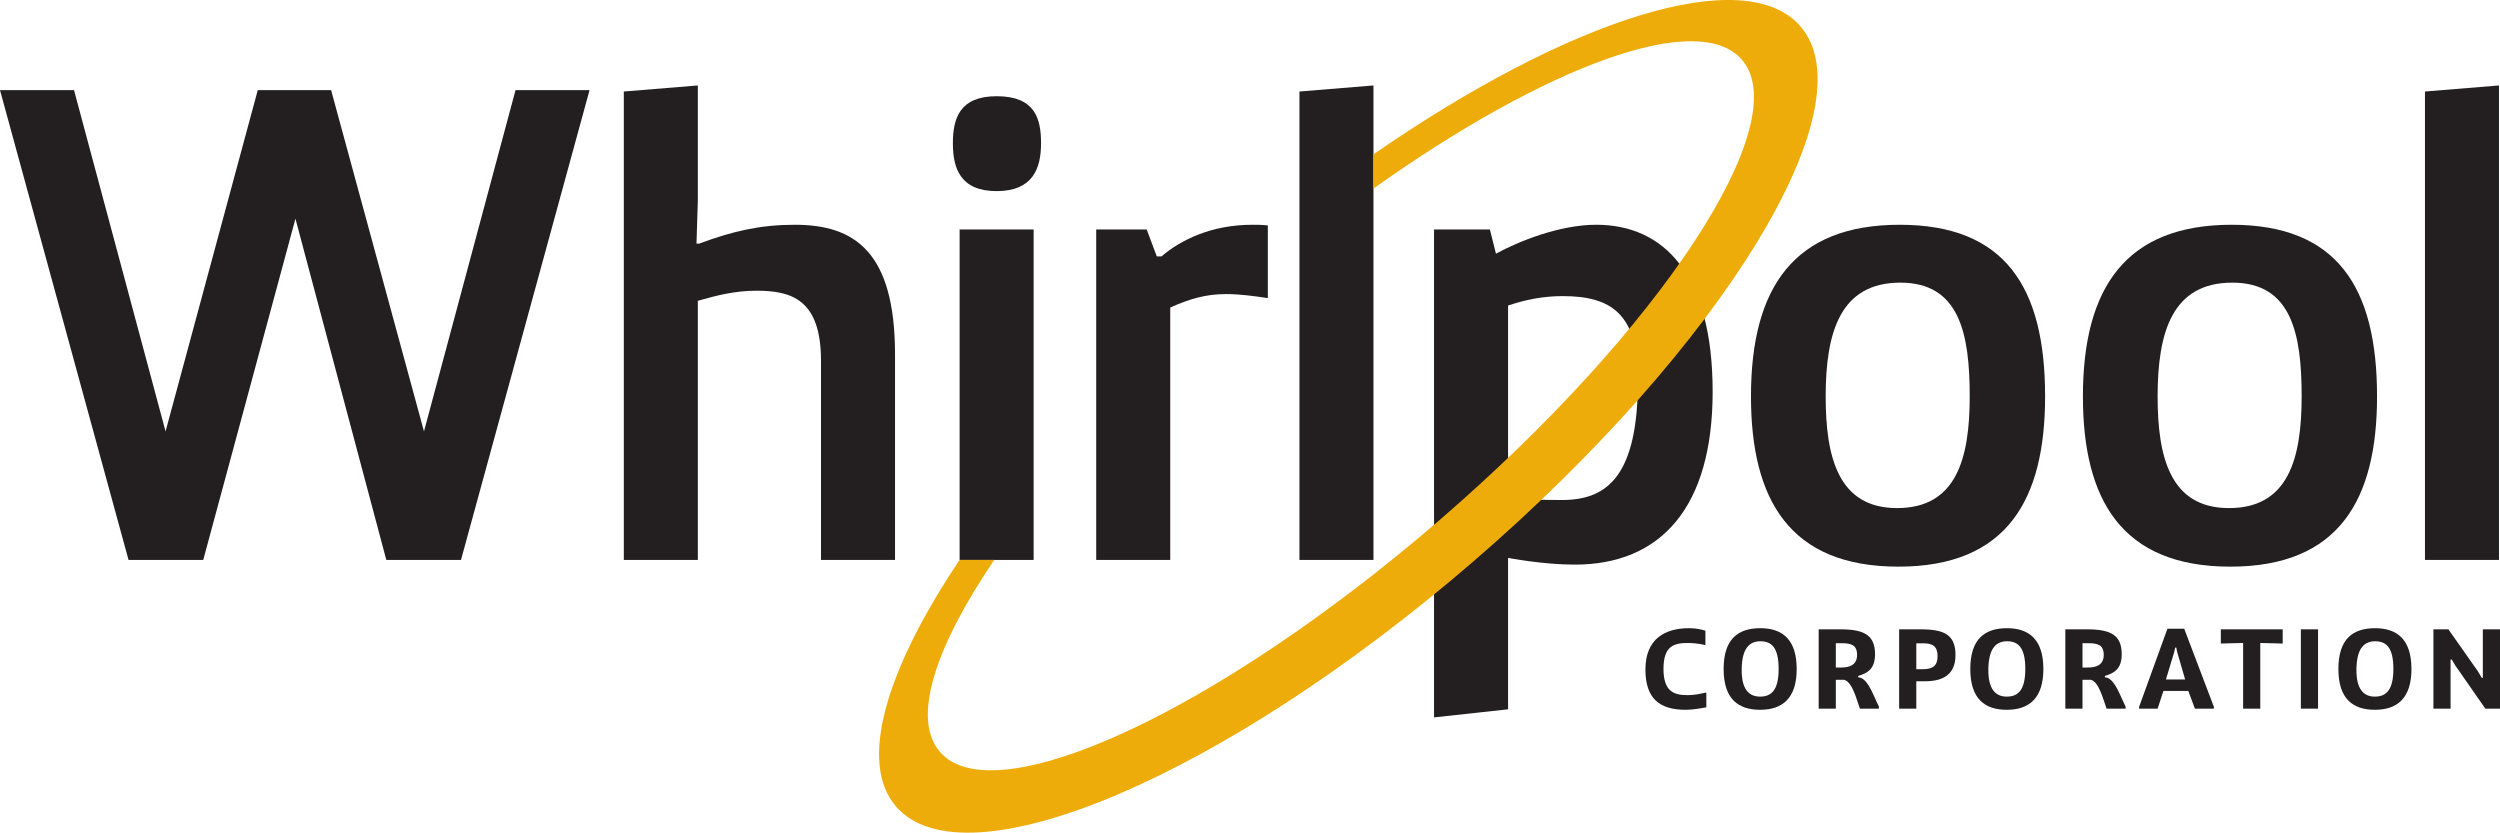
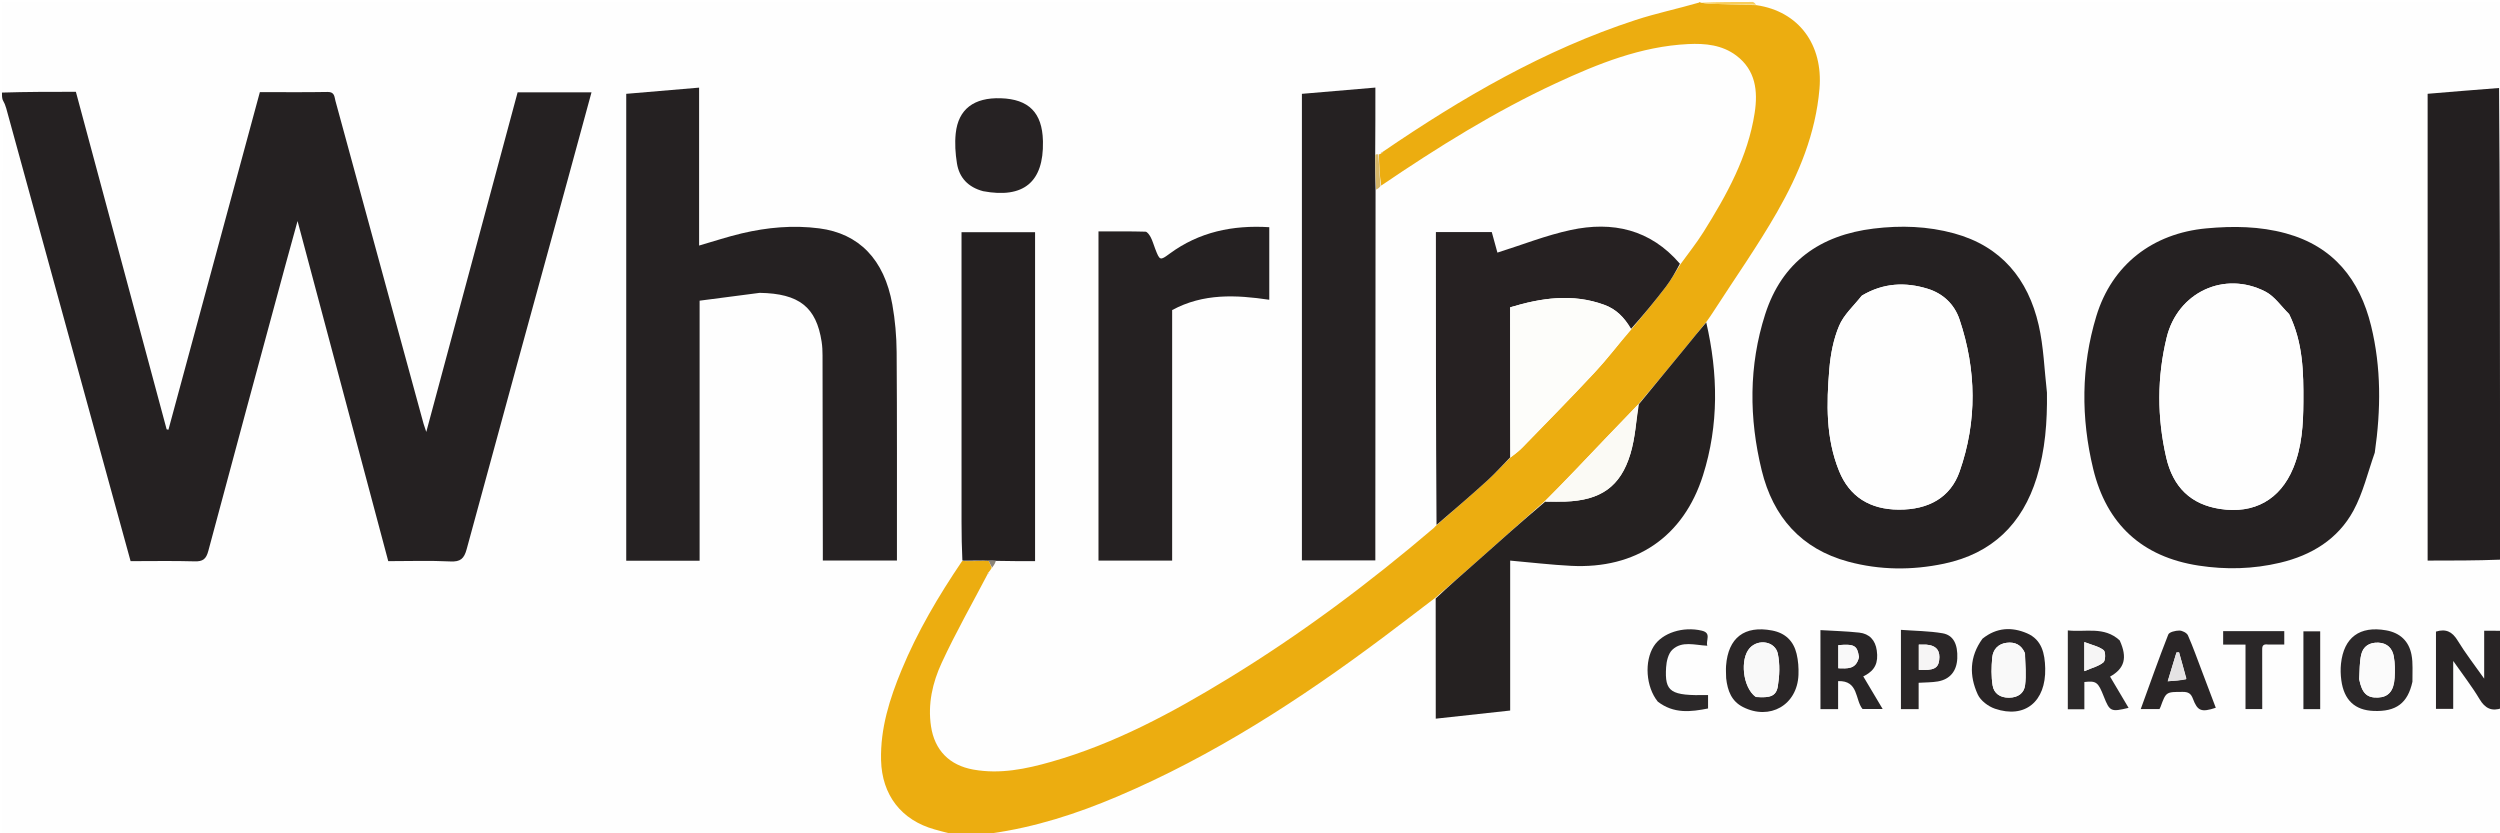
- <svg xmlns="http://www.w3.org/2000/svg" viewBox="0 0 1680 559.56" height="559.56" width="1680" xml:space="preserve" id="svg2" version="1.1">
-   <defs id="defs6" />
-   <g transform="matrix(1.333333,0,0,-1.333333,0,559.56)" id="g10">
-     <g transform="scale(0.1)" id="g12">
-       <path id="path14" style="fill:#231f20;fill-opacity:1;fill-rule:nonzero;stroke:none" d="m 8599.97,631.961 c -24.08,-4.652 -66.52,-12.621 -104.29,-12.621 -129.44,0 -202.76,54.43 -202.76,202.762 0,154.058 97.4,208.488 219.95,208.488 37.77,0 63.02,-6.9 82.44,-12.62 v -72.779 c -14.32,4.028 -54.34,10.918 -84.14,10.918 -71.08,0 -127.21,-10.918 -127.21,-131.148 0,-118.609 58.46,-131.762 122.64,-131.762 34.37,0 62.4,6.891 93.37,13.153 v -74.391" />
-       <path id="path16" style="fill:#231f20;fill-opacity:1;fill-rule:nonzero;stroke:none" d="m 8964.31,825.5 c 0,106.531 -34.92,139.199 -91.67,139.199 -57.83,0 -92.74,-38.398 -94.53,-139.199 -1.7,-100.801 35,-139.738 92.83,-139.738 57.3,0 93.37,33.218 93.37,139.738 z m -277.24,-0.539 c 0,152.371 73.85,205.629 185.03,205.629 111.1,0 183.25,-56.758 183.25,-205.629 0,-148.332 -72.69,-205.621 -184.41,-205.621 -111.09,0 -183.87,55.512 -183.87,205.621" />
-       <path id="path18" style="fill:#231f20;fill-opacity:1;fill-rule:nonzero;stroke:none" d="m 9279.41,832.391 c 42.43,0 80.21,12.629 80.21,63.558 0,50.403 -29.72,58.992 -79.04,58.992 h -28.03 v -122.55 z m -113.33,192.469 h 111.09 c 122.55,0 172.95,-32.68 172.95,-125.411 0,-75.648 -38.93,-95.699 -84.77,-109.488 v -6.801 l 12.09,-2.328 c 41.79,-15.492 66.42,-95.07 92.2,-144.934 V 625.07 h -95.7 c -18.89,53.262 -38.94,134.012 -79.04,145.469 h -42.35 V 625.07 h -86.47 v 399.79" />
-       <path id="path20" style="fill:#231f20;fill-opacity:1;fill-rule:nonzero;stroke:none" d="m 9658.16,823.801 h 31.51 c 50.4,0 75.56,16.031 75.56,65.879 0,50.402 -25.16,64.73 -71.52,64.73 h -35.55 z m -86.47,201.059 h 108.85 c 117.99,0 175.19,-26.95 175.19,-129.45 0,-102.59 -68.12,-132.301 -154.06,-132.301 h -43.51 V 625.07 h -86.47 v 399.79" />
-       <path id="path22" style="fill:#231f20;fill-opacity:1;fill-rule:nonzero;stroke:none" d="m 10207.5,825.5 c 0,106.531 -34.9,139.199 -91.6,139.199 -57.9,0 -92.8,-38.398 -94.6,-139.199 -1.7,-100.801 35,-139.738 92.9,-139.738 57.3,0 93.3,33.218 93.3,139.738 z m -277.2,-0.539 c 0,152.371 73.9,205.629 185,205.629 111.1,0 183.3,-56.758 183.3,-205.629 0,-148.332 -72.7,-205.621 -184.4,-205.621 -111.1,0 -183.9,55.512 -183.9,205.621" />
-       <path id="path24" style="fill:#231f20;fill-opacity:1;fill-rule:nonzero;stroke:none" d="m 10522.6,832.391 c 42.5,0 80.2,12.629 80.2,63.558 0,50.403 -29.7,58.992 -79,58.992 h -28 v -122.55 z m -113.3,192.469 h 111.1 c 122.6,0 173,-32.68 173,-125.411 0,-75.648 -39,-95.699 -84.8,-109.488 v -6.801 l 12.1,-2.328 c 41.8,-15.492 66.4,-95.07 92.2,-144.934 V 625.07 h -95.7 c -18.9,53.262 -39,134.012 -79.1,145.469 h -42.3 V 625.07 h -86.5 v 399.79" />
-       <path id="path26" style="fill:#231f20;fill-opacity:1;fill-rule:nonzero;stroke:none" d="m 11013.1,772.242 -40.1,138.039 -4.6,22.371 h -5.7 l -4.6,-22.371 -41.8,-138.039 z m -232,-138.043 142.7,393.521 h 84.7 L 11158,634.199 v -9.129 h -95.7 l -33.2,89.34 h -125.4 l -29.3,-89.34 h -93.3 v 9.129" />
-       <path id="path28" style="fill:#231f20;fill-opacity:1;fill-rule:nonzero;stroke:none" d="m 11305.3,956.109 -112.3,-2.867 v 71.618 h 311.7 v -71.618 l -112.9,2.867 V 625.07 h -86.5 v 331.039" />
-       <path id="path30" style="fill:#231f20;fill-opacity:1;fill-rule:nonzero;stroke:none" d="m 11596.4,625.07 v 399.79 h 86.5 V 625.07 h -86.5" />
-       <path id="path32" style="fill:#231f20;fill-opacity:1;fill-rule:nonzero;stroke:none" d="m 12062.6,825.5 c 0,106.531 -34.9,139.199 -91.6,139.199 -57.8,0 -92.8,-38.398 -94.5,-139.199 -1.7,-100.801 34.9,-139.738 92.8,-139.738 57.2,0 93.3,33.218 93.3,139.738 z m -277.1,-0.539 c 0,152.371 73.8,205.629 184.9,205.629 111.1,0 183.3,-56.758 183.3,-205.629 0,-148.332 -72.7,-205.621 -184.4,-205.621 -111.1,0 -183.8,55.512 -183.8,205.621" />
-       <path id="path34" style="fill:#231f20;fill-opacity:1;fill-rule:nonzero;stroke:none" d="m 12264.4,1024.86 h 75.5 l 147.8,-210.188 20.6,-34.383 h 5.2 v 244.571 h 86.5 V 625.07 h -73.9 l -151.8,218.239 -17.2,29.191 h -6.2 V 625.07 h -86.5 v 399.79" />
-       <path id="path36" style="fill:#231f20;fill-opacity:1;fill-rule:nonzero;stroke:none" d="M 2971.28,3742.3 2323.44,1374.72 H 1946.98 L 1489.05,3094.45 1024.36,1374.72 H 647.844 L 0,3742.3 H 373.109 L 834.398,2022.56 1299.09,3742.3 h 369.7 l 468.1,-1719.74 461.33,1719.74 h 373.06" />
-       <path id="path38" style="fill:#231f20;fill-opacity:1;fill-rule:nonzero;stroke:none" d="m 3144.01,3735.49 373.11,30.53 v -579.99 l -6.8,-217.08 h 13.61 c 172.95,64.45 312.06,94.98 481.65,94.98 301.9,0 505.38,-135.72 505.38,-654.63 V 1374.72 h -373.11 v 1004.06 c 0,312.03 -152.64,352.72 -325.58,352.72 -108.59,0 -200.17,-23.76 -295.15,-50.89 V 1374.72 h -373.11 v 2360.77" />
-       <path id="path40" style="fill:#231f20;fill-opacity:1;fill-rule:nonzero;stroke:none" d="m 4836.44,3040.16 h 373.12 V 1374.72 H 4836.44 Z M 5023,3711.77 c 193.36,0 223.88,-111.94 223.88,-237.45 0,-125.5 -40.72,-240.85 -223.88,-240.85 -183.15,0 -220.49,115.35 -220.49,240.85 0,125.51 33.93,237.45 220.49,237.45" />
-       <path id="path42" style="fill:#231f20;fill-opacity:1;fill-rule:nonzero;stroke:none" d="m 5524.93,3040.16 h 254.41 l 50.89,-135.67 H 5854 c 98.33,84.78 254.32,159.44 457.88,159.44 23.72,0 50.85,0 77.98,-3.41 v -366.3 c -67.78,10.11 -139.03,20.31 -210.28,20.31 -101.79,0 -183.16,-23.72 -281.54,-67.83 V 1374.72 h -373.11 v 1665.44" />
-       <path id="path44" style="fill:#231f20;fill-opacity:1;fill-rule:nonzero;stroke:none" d="m 6549.19,1374.72 v 2360.77 l 373.12,30.53 v -2391.3 h -373.12" />
-       <path id="path46" style="fill:#231f20;fill-opacity:1;fill-rule:nonzero;stroke:none" d="m 9927.34,2199.03 c 0,315.37 -50.93,573.16 -349.39,573.16 -301.85,0 -376.51,-247.59 -376.51,-573.16 0,-301.88 61.06,-563.1 359.59,-563.1 298.46,0 366.31,247.61 366.31,563.1 z m -352.78,864.9 c 529.14,0 732.74,-312.06 732.74,-864.9 0,-518.96 -190,-858.24 -739.55,-858.24 -549.46,0 -742.82,339.28 -742.82,858.24 0,552.84 220.48,864.9 749.63,864.9" />
-       <path id="path48" style="fill:#231f20;fill-opacity:1;fill-rule:nonzero;stroke:none" d="m 11600.3,2199.03 c 0,315.37 -50.9,573.16 -349.3,573.16 -301.9,0 -376.6,-247.59 -376.6,-573.16 0,-301.88 61.1,-563.1 359.6,-563.1 298.5,0 366.3,247.61 366.3,563.1 z m -352.7,864.9 c 529.1,0 732.7,-312.06 732.7,-864.9 0,-518.96 -190,-858.24 -739.5,-858.24 -549.5,0 -742.9,339.28 -742.9,858.24 0,552.84 220.5,864.9 749.7,864.9" />
-       <path id="path50" style="fill:#231f20;fill-opacity:1;fill-rule:nonzero;stroke:none" d="m 12221.8,1374.72 v 2360.77 l 373.1,30.53 v -2391.3 h -373.1" />
-       <path id="path52" style="fill:#231f20;fill-opacity:1;fill-rule:nonzero;stroke:none" d="m 7600.68,1683.38 c 105.1,-3.31 162.83,-6.72 271.33,-6.72 230.59,0 383.32,122.11 383.32,607.2 0,332.38 -135.72,420.47 -379.92,420.47 -94.99,0 -183.16,-16.83 -274.73,-47.44 z m -373.12,1356.83 h 281.54 l 30.52,-122.11 c 112,61.05 318.77,145.83 505.42,145.83 339.1,0 586.71,-247.61 586.71,-841.12 0,-583.48 -261.22,-871.81 -695.29,-871.81 -159.79,0 -335.78,33.92 -335.78,33.92 V 621.781 l -373.12,-40.73 V 3040.21" />
-       <path id="path54" style="fill:#edac09;fill-opacity:1;fill-rule:nonzero;stroke:none" d="m 9074.68,4063.49 c -279.02,323.29 -1164.36,39.12 -2152.37,-644.69 v -172.32 c 870.12,618.5 1637.15,903.88 1856.83,649.34 C 9053.42,3578.01 8371.12,2538.48 7254.96,1575.24 6138.71,611.941 5011.07,89.641 4736.83,407.469 4594.39,572.551 4710.54,932.281 5011.07,1374.72 H 4836.38 C 4464.25,819.77 4324.76,353.52 4515.82,132.121 4864.13,-271.52 6167,280.699 7425.58,1366.75 8684.03,2452.8 9422.95,3659.88 9074.68,4063.49" />
-     </g>
-   </g>
+ <svg xmlns="http://www.w3.org/2000/svg" version="1.1" id="Layer_1" x="0px" y="0px" width="100%" viewBox="0 0 1280 426" enable-background="new 0 0 1280 426" xml:space="preserve">
+   <path fill="#FEFEFE" opacity="1" stroke="none" d=" M1,47   C1,31.674 1,16.348 1,1   C290.357,1 579.715,1 869.363,1.343   C858.909,4.504 847.989,6.791 837.448,10.233   C790.645,25.518 748.582,50.006 707.904,77.577   C707.324,77.941 707.005,78.334 706.502,78.794   C706.319,78.861 705.998,79.084 705.714,79.013   C705.041,78.926 704.652,78.908 704.23,78.431   C704.196,67.042 704.196,56.115 704.196,44.839   C691.186,45.947 678.845,46.998 666.577,48.042   C666.577,128.073 666.577,207.487 666.577,286.924   C679.239,286.924 691.612,286.924 704.172,286.924   C704.172,281.054 704.169,275.569 704.172,270.083   C704.211,212.433 704.25,154.784 704.593,97.111   C705.686,96.498 706.476,95.91 707.582,95.187   C736.209,75.314 765.43,57.086 796.793,42.547   C818.287,32.582 840.203,23.761 864.312,22.566   C873.085,22.132 881.758,22.988 889.015,28.471   C898.881,35.926 900.111,46.561 898.396,57.767   C894.942,80.347 884.047,99.827 872.174,118.808   C868.593,124.532 864.324,129.826 860.117,135.034   C844.92,117.344 825.579,113.18 804.251,117.757   C791.579,120.477 779.369,125.348 766.677,129.338   C765.853,126.339 764.776,122.417 763.784,118.803   C753.977,118.803 744.712,118.803 735.181,118.803   C735.181,169.028 735.181,218.925 735,269.124   C734.621,269.693 734.469,270.011 734.223,270.22   C700.986,298.571 666.093,324.688 628.782,347.448   C600.176,364.897 570.755,380.775 538.279,390.026   C525.262,393.735 512.086,396.468 498.408,394.038   C486.118,391.856 478.553,384.157 476.69,371.953   C474.939,360.489 477.469,349.482 482.138,339.384   C489.31,323.87 497.802,308.967 505.827,293.812   C505.92,293.82 506.097,293.604 506.097,293.604   C506.097,293.604 505.984,293.409 506.33,292.996   C507.039,291.966 507.402,291.347 507.958,290.623   C508.859,289.445 509.566,288.373 510.724,287.307   C517.425,287.314 523.676,287.314 529.957,287.314   C529.957,230.74 529.957,174.849 529.957,118.88   C517.378,118.88 505.008,118.88 492.301,118.88   C492.301,121.082 492.301,122.893 492.301,124.705   C492.301,172.323 492.293,219.942 492.31,267.56   C492.312,274.047 492.438,280.534 492.341,287.345   C480.442,305.239 469.732,323.389 461.635,342.953   C455.509,357.757 450.698,372.902 451.104,389.224   C451.547,407.046 461.455,419.903 478.503,424.66   C481.332,425.449 484.167,426.22 487,427   C325.08,427 163.161,427 1,427   C1,301.976 1,176.952 1.365,51.559   C2.217,52.594 2.787,53.976 3.18,55.407   C20.78,119.479 38.364,183.555 55.953,247.629   C59.562,260.778 63.183,273.923 66.864,287.306   C77.989,287.306 88.812,287.092 99.62,287.413   C103.874,287.54 105.544,286.258 106.661,282.072   C119.669,233.319 132.904,184.626 146.089,135.92   C148.036,128.729 150.039,121.554 152.346,113.171   C168.036,172.008 183.379,229.543 198.783,287.307   C209.617,287.307 220.117,286.943 230.574,287.461   C235.771,287.719 237.617,286.035 238.941,281.155   C256.026,218.151 273.345,155.211 290.595,92.251   C294.678,77.348 298.72,62.434 302.846,47.288   C290.072,47.288 277.758,47.288 265.017,47.288   C249.558,104.761 234.091,162.266 218.252,221.15   C217.462,218.779 217.116,217.884 216.864,216.962   C211.897,198.809 206.932,180.656 201.983,162.498   C191.91,125.545 181.86,88.586 171.744,51.644   C171.189,49.615 171.389,47.015 167.75,47.082   C156.271,47.294 144.785,47.16 133.052,47.16   C117.412,104.91 101.823,162.469 86.234,220.028   C85.93,219.957 85.625,219.886 85.32,219.814   C69.85,162.287 54.38,104.76 38.848,47   C25.973,47 13.486,47 1,47  M389.434,149.943   C409.191,150.27 417.951,157.264 420.679,174.991   C421.032,177.286 421.136,179.64 421.141,181.967   C421.212,215.129 421.246,248.29 421.289,281.452   C421.291,283.242 421.289,285.033 421.289,286.978   C434.193,286.978 446.573,286.978 459.231,286.978   C459.231,285.839 459.231,285.03 459.231,284.221   C459.213,249.559 459.33,214.896 459.079,180.235   C459.021,172.114 458.3,163.897 456.874,155.905   C452.737,132.726 439.708,119.545 419.458,116.922   C406.049,115.186 392.846,116.407 379.803,119.479   C372.573,121.181 365.499,123.543 357.939,125.728   C357.939,98.636 357.939,71.93 357.939,44.869   C345.233,45.949 332.902,46.997 320.632,48.04   C320.632,128.097 320.632,207.509 320.632,287.079   C333.235,287.079 345.496,287.079 358.201,287.079   C358.201,242.961 358.201,199.069 358.201,153.949   C368.473,152.589 378.475,151.266 389.434,149.943  M591.313,127.115   C590.625,125.241 590.107,123.276 589.189,121.522   C588.578,120.356 587.42,118.648 586.465,118.62   C578.52,118.387 570.566,118.488 562.425,118.488   C562.425,174.968 562.425,230.864 562.425,287.011   C575.06,287.011 587.425,287.011 600.14,287.011   C600.14,243.95 600.14,201.183 600.14,158.758   C616.162,150.093 632.846,150.966 649.868,153.48   C649.868,140.926 649.868,128.844 649.868,116.323   C631.124,115.169 613.969,118.73 598.795,129.921   C593.962,133.485 593.805,133.453 591.313,127.115  M503.734,97.971   C524.108,101.789 534.384,93.167 533.991,72.588   C533.988,72.422 533.985,72.255 533.981,72.089   C533.613,57.695 526.754,50.767 512.411,50.305   C498.686,49.863 490.645,55.867 489.33,68.287   C488.796,73.333 489.148,78.602 489.957,83.631   C491.135,90.957 495.622,95.814 503.734,97.971  z" />
+   <path fill="#FEFEFE" opacity="1" stroke="none" d=" M1281,363   C1281,384.322 1281,405.644 1281,427   C1023.312,427 765.625,427 507.749,426.724   C530.026,423.541 551.346,416.624 572.095,407.816   C621.329,386.915 665.809,358.052 708.446,326.131   C717.354,319.462 726.174,312.676 735.071,306.415   C735.109,327.148 735.109,347.409 735.109,367.959   C748.12,366.536 760.46,365.187 773.209,363.793   C773.209,337.887 773.209,312.347 773.209,287.026   C783.908,287.967 794.155,289.196 804.437,289.714   C837.58,291.383 861.941,274.921 871.926,243.394   C880.104,217.571 879.674,191.269 874.036,164.632   C875.236,162.643 876.337,160.988 877.414,159.317   C888.302,142.435 899.911,125.966 909.878,108.556   C921.048,89.045 929.612,68.386 931.573,45.454   C933.504,22.871 920.986,5.814 899.129,2.425   C898.647,1.804 898.323,1.402 898,1   C1025.667,1 1153.333,1 1281,1   C1281,15.425 1281,29.744 1280.724,44.526   C1280.269,45.029 1280.09,45.069 1279.482,45.055   C1266.995,46.01 1254.936,47.018 1242.949,48.02   C1242.949,127.999 1242.949,207.422 1242.949,287.02   C1255.47,287.02 1267.745,287.02 1280.266,287.075   C1280.675,287.086 1280.838,287.043 1281,287   C1281,298.688 1281,310.375 1280.545,322.495   C1277.509,322.928 1274.927,322.928 1271.902,322.928   C1271.902,331.341 1271.902,339.011 1271.902,347.465   C1266.978,340.479 1262.266,334.452 1258.315,327.961   C1255.55,323.418 1252.292,321.802 1247.215,323.377   C1247.215,336.571 1247.215,349.796 1247.215,362.941   C1250.249,362.941 1252.965,362.941 1256.044,362.941   C1256.044,354.832 1256.044,347.113 1256.044,338.407   C1260.979,345.476 1265.676,351.484 1269.544,357.985   C1272.384,362.759 1275.842,364.379 1281,363  M1048.026,200.517   C1046.687,189.136 1046.355,177.524 1043.801,166.423   C1038.376,142.846 1024.645,126.107 1000.503,119.488   C986.999,115.785 973.239,115.342 959.38,117.025   C931.912,120.362 912.374,134.093 903.763,160.941   C895.316,187.279 895.476,214.149 901.991,240.832   C907.8,264.623 922.184,281.072 946.349,287.58   C962.516,291.935 978.957,292.056 995.354,288.602   C1019.99,283.413 1035.482,268.268 1042.825,244.473   C1047.143,230.48 1048.233,216.066 1048.026,200.517  M1215.957,231.335   C1219.055,209.713 1219.222,188.135 1213.995,166.812   C1208.185,143.107 1194.726,126.14 1170.354,119.473   C1157.009,115.823 1143.446,115.655 1129.713,116.921   C1102.156,119.461 1081.285,135.541 1073.29,161.968   C1065.497,187.728 1065.42,213.958 1071.695,239.993   C1078.53,268.351 1096.681,285.125 1125.708,289.589   C1139.669,291.736 1153.596,291.394 1167.396,288.119   C1183.52,284.292 1196.997,276.094 1204.947,261.462   C1209.866,252.408 1212.276,241.99 1215.957,231.335  M1235.234,348.626   C1235.099,344.171 1235.524,339.609 1234.701,335.285   C1233.371,328.294 1228.886,323.998 1221.649,322.722   C1208.225,320.356 1200.021,326.318 1198.587,339.819   C1198.292,342.594 1198.379,345.474 1198.748,348.244   C1200.109,358.451 1205.686,363.645 1215.365,364.004   C1226.833,364.429 1232.76,360.06 1235.234,348.626  M883.815,347.685   C884.521,353.734 886.561,359.019 892.367,361.983   C906.136,369.012 920.18,360.983 920.816,345.595   C920.965,341.985 920.698,338.235 919.856,334.734   C918.29,328.226 914.127,324.106 907.308,322.814   C893.188,320.14 884.81,326.49 883.742,340.888   C883.596,342.863 883.752,344.862 883.815,347.685  M1014.758,327.273   C1008.287,336.267 1008.246,346.034 1012.613,355.573   C1014.06,358.734 1017.984,361.685 1021.416,362.856   C1036.762,368.094 1047.57,359.175 1047.146,342.157   C1046.96,334.676 1045.479,327.535 1037.847,324.254   C1030.092,320.919 1022.279,321.183 1014.758,327.273  M1085.067,327.566   C1077.281,320.52 1067.807,323.8 1058.721,322.767   C1058.721,336.499 1058.721,349.704 1058.721,363.131   C1061.589,363.131 1064.181,363.131 1067.192,363.131   C1067.192,358.331 1067.192,353.732 1067.192,349.188   C1073.345,348.509 1074.216,349.195 1077.162,356.659   C1080.178,364.299 1080.793,364.609 1089.831,362.422   C1086.584,356.94 1083.465,351.674 1080.355,346.425   C1087.703,342.305 1089.395,336.866 1085.067,327.566  M932.075,330.567   C932.075,341.346 932.075,352.126 932.075,363.081   C935.26,363.081 938.024,363.081 941.111,363.081   C941.111,358.21 941.111,353.587 941.111,348.726   C951.706,348.369 949.733,358.309 953.6,362.992   C956.735,362.992 959.805,362.992 963.913,362.992   C960.349,357.002 957.213,351.73 953.976,346.289   C953.716,346.41 954.278,346.179 954.812,345.895   C959.985,343.134 961.794,339.344 960.91,333.042   C960.171,327.769 957.131,324.456 951.888,323.891   C945.383,323.19 938.82,323.025 932.064,322.615   C932.064,325.62 932.064,327.602 932.075,330.567  M1127.479,343.912   C1125.108,337.69 1122.908,331.393 1120.226,325.308   C1119.662,324.029 1117.326,322.841 1115.808,322.844   C1113.857,322.848 1110.655,323.604 1110.152,324.885   C1105.245,337.37 1100.79,350.033 1096.057,363.055   C1099.638,363.055 1102.692,363.055 1105.649,363.055   C1105.902,362.544 1106.078,362.261 1106.189,361.954   C1109.031,354.132 1109.03,354.264 1117.641,354.25   C1120.433,354.245 1121.796,355.128 1122.764,357.727   C1125.134,364.09 1127.114,364.795 1134.48,362.376   C1132.241,356.457 1130.005,350.544 1127.479,343.912  M973.275,337.507   C973.275,345.936 973.275,354.365 973.275,363.063   C976.409,363.063 979.138,363.063 982.344,363.063   C982.344,358.41 982.344,354.018 982.344,349.583   C985.946,349.352 989.126,349.427 992.2,348.891   C998.436,347.801 1001.846,343.558 1002.128,337.088   C1002.439,329.933 1000.166,325.187 994.607,324.236   C987.719,323.058 980.634,323.034 973.275,322.485   C973.275,327.924 973.275,332.218 973.275,337.507  M849.031,359.527   C856.984,365.538 865.666,364.499 874.525,362.738   C874.525,360.051 874.525,357.956 874.525,355.863   C855.234,356.284 852.268,354.415 853.045,341.663   C853.234,338.553 854.157,334.627 856.24,332.667   C861.196,328 867.731,330.305 874.137,330.621   C873.261,327.849 876.447,324.123 871.325,322.899   C861.746,320.611 851.083,324.029 846.738,330.856   C841.82,338.583 842.666,351.678 849.031,359.527  M1161.817,330.015   C1164.413,330.015 1167.009,330.015 1169.547,330.015   C1169.547,327.35 1169.547,325.283 1169.547,323.149   C1158.973,323.149 1148.712,323.149 1138.251,323.149   C1138.251,325.468 1138.251,327.543 1138.251,330.047   C1142.016,330.047 1145.594,330.047 1149.702,330.047   C1149.702,341.36 1149.702,352.252 1149.702,363.029   C1152.834,363.029 1155.423,363.029 1158.266,363.029   C1158.266,352.912 1158.297,343.103 1158.239,333.294   C1158.228,331.327 1158.057,329.508 1161.817,330.015  M1187.939,350.49   C1187.939,341.404 1187.939,332.318 1187.939,323.235   C1184.686,323.235 1181.971,323.235 1179.349,323.235   C1179.349,336.761 1179.349,349.961 1179.349,363.077   C1182.285,363.077 1184.89,363.077 1187.939,363.077   C1187.939,359.059 1187.939,355.271 1187.939,350.49  z" />
+   <path fill="#252122" opacity="1" stroke="none" d=" M1,47.4   C13.486,47 25.973,47 38.848,47   C54.38,104.76 69.85,162.287 85.32,219.814   C85.625,219.886 85.93,219.957 86.234,220.028   C101.823,162.469 117.412,104.91 133.052,47.16   C144.785,47.16 156.271,47.294 167.75,47.082   C171.389,47.015 171.189,49.615 171.744,51.644   C181.86,88.586 191.91,125.545 201.983,162.498   C206.932,180.656 211.897,198.809 216.864,216.962   C217.116,217.884 217.462,218.779 218.252,221.15   C234.091,162.266 249.558,104.761 265.017,47.288   C277.758,47.288 290.072,47.288 302.846,47.288   C298.72,62.434 294.678,77.348 290.595,92.251   C273.345,155.211 256.026,218.151 238.941,281.155   C237.617,286.035 235.771,287.719 230.574,287.461   C220.117,286.943 209.617,287.307 198.783,287.307   C183.379,229.543 168.036,172.008 152.346,113.171   C150.039,121.554 148.036,128.729 146.089,135.92   C132.904,184.626 119.669,233.319 106.661,282.072   C105.544,286.258 103.874,287.54 99.62,287.413   C88.812,287.092 77.989,287.306 66.864,287.306   C63.183,273.923 59.562,260.778 55.953,247.629   C38.364,183.555 20.78,119.479 3.18,55.407   C2.787,53.976 2.217,52.594 1.365,51.095   C1,49.933 1,48.867 1,47.4  z" />
+   <path fill="#ECAD10" opacity="1" stroke="none" d=" M735.034,305.943   C726.174,312.676 717.354,319.462 708.446,326.131   C665.809,358.052 621.329,386.915 572.095,407.816   C551.346,416.624 530.026,423.541 507.281,426.724   C500.646,427 494.291,427 487.468,427   C484.167,426.22 481.332,425.449 478.503,424.66   C461.455,419.903 451.547,407.046 451.104,389.224   C450.698,372.902 455.509,357.757 461.635,342.953   C469.732,323.389 480.442,305.239 492.576,287.304   C493.285,287.024 493.6,287.07 494.262,287.28   C497.726,287.347 500.849,287.211 504.313,287.064   C505.108,287.057 505.562,287.06 506.245,287.261   C506.904,288.549 507.334,289.639 507.765,290.729   C507.402,291.347 507.039,291.966 506.232,292.962   C505.789,293.339 505.59,293.573 505.59,293.573   C505.59,293.573 505.734,293.804 505.734,293.804   C497.802,308.967 489.31,323.87 482.138,339.384   C477.469,349.482 474.939,360.489 476.69,371.953   C478.553,384.157 486.118,391.856 498.408,394.038   C512.086,396.468 525.262,393.735 538.279,390.026   C570.755,380.775 600.176,364.897 628.782,347.448   C666.093,324.688 700.986,298.571 734.223,270.22   C734.469,270.011 734.621,269.693 735.316,269.063   C744.369,261.181 753.011,253.758 761.44,246.101   C765.562,242.356 769.289,238.175 773.527,234.114   C775.73,232.416 777.732,230.924 779.449,229.155   C791.828,216.406 804.315,203.754 816.422,190.75   C822.958,183.73 828.812,176.075 835.283,168.617   C841.38,161.311 847.292,154.188 852.907,146.838   C855.677,143.213 857.9,139.17 860.37,135.316   C864.324,129.826 868.593,124.532 872.174,118.808   C884.047,99.827 894.942,80.347 898.396,57.767   C900.111,46.561 898.881,35.926 889.015,28.471   C881.758,22.988 873.085,22.132 864.312,22.566   C840.203,23.761 818.287,32.582 796.793,42.547   C765.43,57.086 736.209,75.314 707.177,95.026   C706.303,89.694 706.151,84.389 705.998,79.084   C705.998,79.084 706.319,78.861 706.768,78.818   C707.534,78.385 707.85,77.995 708.166,77.606   C748.582,50.006 790.645,25.518 837.448,10.233   C847.989,6.791 858.909,4.504 869.827,1.343   C870,1 870.5,1 870.811,1.385   C873.735,1.859 876.348,1.955 878.961,2.035   C885.737,2.241 892.512,2.441 899.288,2.643   C920.986,5.814 933.504,22.871 931.573,45.454   C929.612,68.386 921.048,89.045 909.878,108.556   C899.911,125.966 888.302,142.435 877.414,159.317   C876.337,160.988 875.236,162.643 873.713,164.728   C869.961,169.266 866.67,173.404 863.32,177.493   C855.26,187.331 847.172,197.146 838.766,207.065   C827.799,218.352 817.183,229.567 806.514,240.731   C801.38,246.104 796.147,251.382 790.635,256.835   C778.898,267.168 767.508,277.398 756.059,287.562   C749.098,293.742 742.045,299.82 735.034,305.943  z" />
+   <path fill="#282425" opacity="1" stroke="none" d=" M1281,362.531   C1275.842,364.379 1272.384,362.759 1269.544,357.985   C1265.676,351.484 1260.979,345.476 1256.044,338.407   C1256.044,347.113 1256.044,354.832 1256.044,362.941   C1252.965,362.941 1250.249,362.941 1247.215,362.941   C1247.215,349.796 1247.215,336.571 1247.215,323.377   C1252.292,321.802 1255.55,323.418 1258.315,327.961   C1262.266,334.452 1266.978,340.479 1271.902,347.465   C1271.902,339.011 1271.902,331.341 1271.902,322.928   C1274.927,322.928 1277.509,322.928 1280.545,322.964   C1281,336.021 1281,349.042 1281,362.531  z" />
+   <path fill="#928E8F" opacity="1" stroke="none" d=" M1281,286.531   C1280.838,287.043 1280.675,287.086 1280.259,286.605   C1280.004,259.249 1280.01,232.419 1279.998,205.588   C1279.974,152.095 1279.94,98.601 1279.91,45.108   C1280.09,45.069 1280.269,45.029 1280.724,44.995   C1281,125.354 1281,205.708 1281,286.531  z" />
+   <path fill="#F8CE5D" opacity="1" stroke="none" d=" M899.129,2.425   C892.512,2.441 885.737,2.241 878.961,2.035   C876.348,1.955 873.735,1.859 871.061,1.385   C879.688,1 888.375,1 897.531,1   C898.323,1.402 898.647,1.804 899.129,2.425  z" />
+   <path fill="#252122" opacity="1" stroke="none" d=" M388.956,149.942   C378.475,151.266 368.473,152.589 358.201,153.949   C358.201,199.069 358.201,242.961 358.201,287.079   C345.496,287.079 333.235,287.079 320.632,287.079   C320.632,207.509 320.632,128.097 320.632,48.04   C332.902,46.997 345.233,45.949 357.939,44.869   C357.939,71.93 357.939,98.636 357.939,125.728   C365.499,123.543 372.573,121.181 379.803,119.479   C392.846,116.407 406.049,115.186 419.458,116.922   C439.708,119.545 452.737,132.726 456.874,155.905   C458.3,163.897 459.021,172.114 459.079,180.235   C459.33,214.896 459.213,249.559 459.231,284.221   C459.231,285.03 459.231,285.839 459.231,286.978   C446.573,286.978 434.193,286.978 421.289,286.978   C421.289,285.033 421.291,283.242 421.289,281.452   C421.246,248.29 421.212,215.129 421.141,181.967   C421.136,179.64 421.032,177.286 420.679,174.991   C417.951,157.264 409.191,150.27 388.956,149.942  z" />
+   <path fill="#252122" opacity="1" stroke="none" d=" M704.289,97.134   C704.25,154.784 704.211,212.433 704.172,270.083   C704.169,275.569 704.172,281.054 704.172,286.924   C691.612,286.924 679.239,286.924 666.577,286.924   C666.577,207.487 666.577,128.073 666.577,48.042   C678.845,46.998 691.186,45.947 704.196,44.839   C704.196,56.115 704.196,67.042 704.102,78.845   C704.102,85.524 704.195,91.329 704.289,97.134  z" />
+   <path fill="#262122" opacity="1" stroke="none" d=" M773.195,234.192   C769.289,238.175 765.562,242.356 761.44,246.101   C753.011,253.758 744.369,261.181 735.498,268.762   C735.181,218.925 735.181,169.028 735.181,118.803   C744.712,118.803 753.977,118.803 763.784,118.803   C764.776,122.417 765.853,126.339 766.677,129.338   C779.369,125.348 791.579,120.477 804.251,117.757   C825.579,113.18 844.92,117.344 860.117,135.034   C857.9,139.17 855.677,143.213 852.907,146.838   C847.292,154.188 841.38,161.311 835.13,168.34   C831.684,162.522 827.469,158.293 821.355,156.063   C805.087,150.13 789.157,152.538 773.195,157.353   C773.195,183.305 773.195,208.748 773.195,234.192  z" />
+   <path fill="#252122" opacity="1" stroke="none" d=" M591.488,127.467   C593.805,133.453 593.962,133.485 598.795,129.921   C613.969,118.73 631.124,115.169 649.868,116.323   C649.868,128.844 649.868,140.926 649.868,153.48   C632.846,150.966 616.162,150.093 600.14,158.758   C600.14,201.183 600.14,243.95 600.14,287.011   C587.425,287.011 575.06,287.011 562.425,287.011   C562.425,230.864 562.425,174.968 562.425,118.488   C570.566,118.488 578.52,118.387 586.465,118.62   C587.42,118.648 588.578,120.356 589.189,121.522   C590.107,123.276 590.625,125.241 591.488,127.467  z" />
+   <path fill="#231F20" opacity="1" stroke="none" d=" M506.016,287.063   C505.562,287.06 505.108,287.057 503.866,287.001   C500.026,286.991 496.974,287.034 493.922,287.077   C493.6,287.07 493.285,287.024 492.74,286.979   C492.438,280.534 492.312,274.047 492.31,267.56   C492.293,219.942 492.301,172.323 492.301,124.705   C492.301,122.893 492.301,121.082 492.301,118.88   C505.008,118.88 517.378,118.88 529.957,118.88   C529.957,174.849 529.957,230.74 529.957,287.314   C523.676,287.314 517.425,287.314 510.317,287.155   C508.312,287.019 507.164,287.041 506.016,287.063  z" />
+   <path fill="#262223" opacity="1" stroke="none" d=" M503.337,97.884   C495.622,95.814 491.135,90.957 489.957,83.631   C489.148,78.602 488.796,73.333 489.33,68.287   C490.645,55.867 498.686,49.863 512.411,50.305   C526.754,50.767 533.613,57.695 533.981,72.089   C533.985,72.255 533.988,72.422 533.991,72.588   C534.384,93.167 524.108,101.789 503.337,97.884  z" />
+   <path fill="#D7B767" opacity="1" stroke="none" d=" M704.593,97.111   C704.195,91.329 704.102,85.524 704.135,79.305   C704.652,78.908 705.041,78.926 705.714,79.013   C706.151,84.389 706.303,89.694 706.861,95.161   C706.476,95.91 705.686,96.498 704.593,97.111  z" />
+   <path fill="#8B8478" opacity="1" stroke="none" d=" M506.245,287.261   C507.164,287.041 508.312,287.019 509.866,287.148   C509.566,288.373 508.859,289.445 507.958,290.623   C507.334,289.639 506.904,288.549 506.245,287.261  z" />
+   <path fill="#8B8478" opacity="1" stroke="none" d=" M505.827,293.812   C505.734,293.804 505.59,293.573 505.59,293.573   C505.59,293.573 505.789,293.339 505.887,293.374   C505.984,293.409 506.097,293.604 506.097,293.604   C506.097,293.604 505.92,293.82 505.827,293.812  z" />
+   <path fill="#D7B767" opacity="1" stroke="none" d=" M707.904,77.577   C707.85,77.995 707.534,78.385 706.952,78.751   C707.005,78.334 707.324,77.941 707.904,77.577  z" />
+   <path fill="#252122" opacity="1" stroke="none" d=" M1048.041,201.014   C1048.233,216.066 1047.143,230.48 1042.825,244.473   C1035.482,268.268 1019.99,283.413 995.354,288.602   C978.957,292.056 962.516,291.935 946.349,287.58   C922.184,281.072 907.8,264.623 901.991,240.832   C895.476,214.149 895.316,187.279 903.763,160.941   C912.374,134.093 931.912,120.362 959.38,117.025   C973.239,115.342 986.999,115.785 1000.503,119.488   C1024.645,126.107 1038.376,142.846 1043.801,166.423   C1046.355,177.524 1046.687,189.136 1048.041,201.014  M953.109,151.467   C949.187,156.525 944.065,161.074 941.649,166.771   C938.721,173.676 937.244,181.48 936.616,189.019   C935.149,206.633 934.76,224.294 941.623,241.185   C946.891,254.152 957.215,260.859 972.165,260.927   C987.492,260.998 998.673,254.666 1003.318,241.412   C1012.364,215.599 1011.961,189.458 1003.279,163.59   C1000.674,155.83 994.895,150.294 986.959,147.85   C975.532,144.332 964.304,144.8 953.109,151.467  z" />
+   <path fill="#252122" opacity="1" stroke="none" d=" M1215.885,231.76   C1212.276,241.99 1209.866,252.408 1204.947,261.462   C1196.997,276.094 1183.52,284.292 1167.396,288.119   C1153.596,291.394 1139.669,291.736 1125.708,289.589   C1096.681,285.125 1078.53,268.351 1071.695,239.993   C1065.42,213.958 1065.497,187.728 1073.29,161.968   C1081.285,135.541 1102.156,119.461 1129.713,116.921   C1143.446,115.655 1157.009,115.823 1170.354,119.473   C1194.726,126.14 1208.185,143.107 1213.995,166.812   C1219.222,188.135 1219.055,209.713 1215.885,231.76  M1171.96,160.699   C1167.964,156.827 1164.599,151.729 1159.865,149.295   C1138.812,138.472 1114.976,149.703 1109.352,172.755   C1104.378,193.139 1104.404,213.673 1109.076,234.11   C1112.622,249.623 1121.878,258.277 1136.612,260.561   C1154.14,263.279 1167.474,255.765 1174.123,239.639   C1178.607,228.762 1179.26,217.306 1179.329,205.818   C1179.42,190.648 1179.181,175.456 1171.96,160.699  z" />
+   <path fill="#231F20" opacity="1" stroke="none" d=" M1279.482,45.055   C1279.94,98.601 1279.974,152.095 1279.998,205.588   C1280.01,232.419 1280.004,259.249 1280.013,286.55   C1267.745,287.02 1255.47,287.02 1242.949,287.02   C1242.949,207.422 1242.949,127.999 1242.949,48.02   C1254.936,47.018 1266.995,46.01 1279.482,45.055  z" />
+   <path fill="#252121" opacity="1" stroke="none" d=" M839.095,206.971   C847.172,197.146 855.26,187.331 863.32,177.493   C866.67,173.404 869.961,169.266 873.602,165.055   C879.674,191.269 880.104,217.571 871.926,243.394   C861.941,274.921 837.58,291.383 804.437,289.714   C794.155,289.196 783.908,287.967 773.209,287.026   C773.209,312.347 773.209,337.887 773.209,363.793   C760.46,365.187 748.12,366.536 735.109,367.959   C735.109,347.409 735.109,327.148 735.071,306.415   C742.045,299.82 749.098,293.742 756.059,287.562   C767.508,277.398 778.898,267.168 791.109,256.883   C795.067,256.808 798.232,256.919 801.388,256.81   C819.494,256.184 829.682,249.216 834.758,232.407   C837.225,224.237 837.712,215.468 839.095,206.971  z" />
+   <path fill="#2B2829" opacity="1" stroke="none" d=" M1235.169,349.041   C1232.76,360.06 1226.833,364.429 1215.365,364.004   C1205.686,363.645 1200.109,358.451 1198.748,348.244   C1198.379,345.474 1198.292,342.594 1198.587,339.819   C1200.021,326.318 1208.225,320.356 1221.649,322.722   C1228.886,323.998 1233.371,328.294 1234.701,335.285   C1235.524,339.609 1235.099,344.171 1235.169,349.041  M1207.935,348.013   C1209.355,354.944 1211.892,357.365 1217.503,357.142   C1222.843,356.929 1225.641,353.819 1226.049,346.997   C1226.265,343.378 1226.251,339.65 1225.619,336.1   C1224.892,332.027 1222.32,329.272 1217.799,329.053   C1213.201,328.831 1209.881,330.893 1208.906,335.326   C1208.065,339.152 1208.158,343.183 1207.935,348.013  z" />
+   <path fill="#2A2627" opacity="1" stroke="none" d=" M883.792,347.267   C883.752,344.862 883.596,342.863 883.742,340.888   C884.81,326.49 893.188,320.14 907.308,322.814   C914.127,324.106 918.29,328.226 919.856,334.734   C920.698,338.235 920.965,341.985 920.816,345.595   C920.18,360.983 906.136,369.012 892.367,361.983   C886.561,359.019 884.521,353.734 883.792,347.267  M899.177,356.901   C906.333,357.433 909.407,356.419 910.242,351.385   C911.142,345.962 911.365,340.091 910.253,334.754   C908.919,328.351 900.314,326.943 895.884,331.802   C890.765,337.417 892.245,351.955 899.177,356.901  z" />
+   <path fill="#292526" opacity="1" stroke="none" d=" M1015.025,327.02   C1022.279,321.183 1030.092,320.919 1037.847,324.254   C1045.479,327.535 1046.96,334.676 1047.146,342.157   C1047.57,359.175 1036.762,368.094 1021.416,362.856   C1017.984,361.685 1014.06,358.734 1012.613,355.573   C1008.246,346.034 1008.287,336.267 1015.025,327.02  M1036.696,334.215   C1034.922,330.125 1031.668,328.59 1027.427,329.109   C1023.014,329.649 1020.418,332.564 1020.028,336.694   C1019.583,341.414 1019.47,346.306 1020.23,350.958   C1020.906,355.089 1024.101,357.249 1028.634,357.211   C1033.183,357.173 1036.328,354.944 1036.847,350.767   C1037.491,345.584 1036.97,340.256 1036.696,334.215  z" />
+   <path fill="#2C292A" opacity="1" stroke="none" d=" M1085.28,327.885   C1089.395,336.866 1087.703,342.305 1080.355,346.425   C1083.465,351.674 1086.584,356.94 1089.831,362.422   C1080.793,364.609 1080.178,364.299 1077.162,356.659   C1074.216,349.195 1073.345,348.509 1067.192,349.188   C1067.192,353.732 1067.192,358.331 1067.192,363.131   C1064.181,363.131 1061.589,363.131 1058.721,363.131   C1058.721,349.704 1058.721,336.499 1058.721,322.767   C1067.807,323.8 1077.281,320.52 1085.28,327.885  M1067.171,335.571   C1067.171,337.694 1067.171,339.818 1067.171,343.628   C1071.189,341.892 1074.59,341.105 1076.959,339.099   C1078.074,338.155 1078.111,333.701 1077.051,332.876   C1074.584,330.958 1071.155,330.277 1067.172,328.727   C1067.172,331.723 1067.172,333.18 1067.171,335.571  z" />
+   <path fill="#282526" opacity="1" stroke="none" d=" M932.069,330.076   C932.064,327.602 932.064,325.62 932.064,322.615   C938.82,323.025 945.383,323.19 951.888,323.891   C957.131,324.456 960.171,327.769 960.91,333.042   C961.794,339.344 959.985,343.134 954.812,345.895   C954.278,346.179 953.716,346.41 953.976,346.289   C957.213,351.73 960.349,357.002 963.913,362.992   C959.805,362.992 956.735,362.992 953.6,362.992   C949.733,358.309 951.706,348.369 941.111,348.726   C941.111,353.587 941.111,358.21 941.111,363.081   C938.024,363.081 935.26,363.081 932.075,363.081   C932.075,352.126 932.075,341.346 932.069,330.076  M951.819,336.319   C950.947,330.496 949.479,329.645 941.219,330.318   C941.219,334.203 941.219,338.105 941.219,342.159   C945.738,342.248 950.251,342.893 951.819,336.319  z" />
+   <path fill="#292526" opacity="1" stroke="none" d=" M1127.624,344.272   C1130.005,350.544 1132.241,356.457 1134.48,362.376   C1127.114,364.795 1125.134,364.09 1122.764,357.727   C1121.796,355.128 1120.433,354.245 1117.641,354.25   C1109.03,354.264 1109.031,354.132 1106.189,361.954   C1106.078,362.261 1105.902,362.544 1105.649,363.055   C1102.692,363.055 1099.638,363.055 1096.057,363.055   C1100.79,350.033 1105.245,337.37 1110.152,324.885   C1110.655,323.604 1113.857,322.848 1115.808,322.844   C1117.326,322.841 1119.662,324.029 1120.226,325.308   C1122.908,331.393 1125.108,337.69 1127.624,344.272  M1119.472,347.51   C1118.207,343.009 1116.942,338.508 1115.678,334.007   C1115.237,334.026 1114.796,334.044 1114.355,334.063   C1112.931,338.754 1111.507,343.445 1109.881,348.802   C1113.588,348.555 1116.358,348.37 1119.472,347.51  z" />
+   <path fill="#2A2627" opacity="1" stroke="none" d=" M973.275,337.009   C973.275,332.218 973.275,327.924 973.275,322.485   C980.634,323.034 987.719,323.058 994.607,324.236   C1000.166,325.187 1002.439,329.933 1002.128,337.088   C1001.846,343.558 998.436,347.801 992.2,348.891   C989.126,349.427 985.946,349.352 982.344,349.583   C982.344,354.018 982.344,358.41 982.344,363.063   C979.138,363.063 976.409,363.063 973.275,363.063   C973.275,354.365 973.275,345.936 973.275,337.009  M986.138,330.046   C984.884,330.046 983.63,330.046 982.429,330.046   C982.429,334.679 982.429,338.838 982.429,342.969   C989.926,343.349 992.325,342.213 992.859,338.003   C993.421,333.575 991.886,330.563 986.138,330.046  z" />
+   <path fill="#2B2829" opacity="1" stroke="none" d=" M848.793,359.244   C842.666,351.678 841.82,338.583 846.738,330.856   C851.083,324.029 861.746,320.611 871.325,322.899   C876.447,324.123 873.261,327.849 874.137,330.621   C867.731,330.305 861.196,328 856.24,332.667   C854.157,334.627 853.234,338.553 853.045,341.663   C852.268,354.415 855.234,356.284 874.525,355.863   C874.525,357.956 874.525,360.051 874.525,362.738   C865.666,364.499 856.984,365.538 848.793,359.244  z" />
+   <path fill="#2A2728" opacity="1" stroke="none" d=" M1161.366,330.005   C1158.057,329.508 1158.228,331.327 1158.239,333.294   C1158.297,343.103 1158.266,352.912 1158.266,363.029   C1155.423,363.029 1152.834,363.029 1149.702,363.029   C1149.702,352.252 1149.702,341.36 1149.702,330.047   C1145.594,330.047 1142.016,330.047 1138.251,330.047   C1138.251,327.543 1138.251,325.468 1138.251,323.149   C1148.712,323.149 1158.973,323.149 1169.547,323.149   C1169.547,325.283 1169.547,327.35 1169.547,330.015   C1167.009,330.015 1164.413,330.015 1161.366,330.005  z" />
+   <path fill="#272425" opacity="1" stroke="none" d=" M1187.939,350.987   C1187.939,355.271 1187.939,359.059 1187.939,363.077   C1184.89,363.077 1182.285,363.077 1179.349,363.077   C1179.349,349.961 1179.349,336.761 1179.349,323.235   C1181.971,323.235 1184.686,323.235 1187.939,323.235   C1187.939,332.318 1187.939,341.404 1187.939,350.987  z" />
+   <path fill="#FDFDFA" opacity="1" stroke="none" d=" M773.527,234.114   C773.195,208.748 773.195,183.305 773.195,157.353   C789.157,152.538 805.087,150.13 821.355,156.063   C827.469,158.293 831.684,162.522 834.821,168.429   C828.812,176.075 822.958,183.73 816.422,190.75   C804.315,203.754 791.828,216.406 779.449,229.155   C777.732,230.924 775.73,232.416 773.527,234.114  z" />
+   <path fill="#FBFAF5" opacity="1" stroke="none" d=" M838.766,207.065   C837.712,215.468 837.225,224.237 834.758,232.407   C829.682,249.216 819.494,256.184 801.388,256.81   C798.232,256.919 795.067,256.808 791.432,256.751   C796.147,251.382 801.38,246.104 806.514,240.731   C817.183,229.567 827.799,218.352 838.766,207.065  z" />
+   <path fill="#8B8478" opacity="1" stroke="none" d=" M494.262,287.28   C496.974,287.034 500.026,286.991 503.525,287.011   C500.849,287.211 497.726,287.347 494.262,287.28  z" />
+   <path fill="#FEFEFE" opacity="1" stroke="none" d=" M953.418,151.261   C964.304,144.8 975.532,144.332 986.959,147.85   C994.895,150.294 1000.674,155.83 1003.279,163.59   C1011.961,189.458 1012.364,215.599 1003.318,241.412   C998.673,254.666 987.492,260.998 972.165,260.927   C957.215,260.859 946.891,254.152 941.623,241.185   C934.76,224.294 935.149,206.633 936.616,189.019   C937.244,181.48 938.721,173.676 941.649,166.771   C944.065,161.074 949.187,156.525 953.418,151.261  z" />
+   <path fill="#FEFEFE" opacity="1" stroke="none" d=" M1172.14,161.024   C1179.181,175.456 1179.42,190.648 1179.329,205.818   C1179.26,217.306 1178.607,228.762 1174.123,239.639   C1167.474,255.765 1154.14,263.279 1136.612,260.561   C1121.878,258.277 1112.622,249.623 1109.076,234.11   C1104.404,213.673 1104.378,193.139 1109.352,172.755   C1114.976,149.703 1138.812,138.472 1159.865,149.295   C1164.599,151.729 1167.964,156.827 1172.14,161.024  z" />
+   <path fill="#FBFBFB" opacity="1" stroke="none" d=" M1207.886,347.568   C1208.158,343.183 1208.065,339.152 1208.906,335.326   C1209.881,330.893 1213.201,328.831 1217.799,329.053   C1222.32,329.272 1224.892,332.027 1225.619,336.1   C1226.251,339.65 1226.265,343.378 1226.049,346.997   C1225.641,353.819 1222.843,356.929 1217.503,357.142   C1211.892,357.365 1209.355,354.944 1207.886,347.568  z" />
+   <path fill="#F9F9F9" opacity="1" stroke="none" d=" M898.793,356.766   C892.245,351.955 890.765,337.417 895.884,331.802   C900.314,326.943 908.919,328.351 910.253,334.754   C911.365,340.091 911.142,345.962 910.242,351.385   C909.407,356.419 906.333,357.433 898.793,356.766  z" />
+   <path fill="#F9F9F9" opacity="1" stroke="none" d=" M1036.823,334.603   C1036.97,340.256 1037.491,345.584 1036.847,350.767   C1036.328,354.944 1033.183,357.173 1028.634,357.211   C1024.101,357.249 1020.906,355.089 1020.23,350.958   C1019.47,346.306 1019.583,341.414 1020.028,336.694   C1020.418,332.564 1023.014,329.649 1027.427,329.109   C1031.668,328.59 1034.922,330.125 1036.823,334.603  z" />
+   <path fill="#F6F5F5" opacity="1" stroke="none" d=" M1067.171,335.104   C1067.172,333.18 1067.172,331.723 1067.172,328.727   C1071.155,330.277 1074.584,330.958 1077.051,332.876   C1078.111,333.701 1078.074,338.155 1076.959,339.099   C1074.59,341.105 1071.189,341.892 1067.171,343.628   C1067.171,339.818 1067.171,337.694 1067.171,335.104  z" />
+   <path fill="#F9F9F9" opacity="1" stroke="none" d=" M951.745,336.704   C950.251,342.893 945.738,342.248 941.219,342.159   C941.219,338.105 941.219,334.203 941.219,330.318   C949.479,329.645 950.947,330.496 951.745,336.704  z" />
+   <path fill="#E5E3E4" opacity="1" stroke="none" d=" M1119.3,347.848   C1116.358,348.37 1113.588,348.555 1109.881,348.802   C1111.507,343.445 1112.931,338.754 1114.355,334.063   C1114.796,334.044 1115.237,334.026 1115.678,334.007   C1116.942,338.508 1118.207,343.009 1119.3,347.848  z" />
+   <path fill="#F6F5F5" opacity="1" stroke="none" d=" M986.568,330.082   C991.886,330.563 993.421,333.575 992.859,338.003   C992.325,342.213 989.926,343.349 982.429,342.969   C982.429,338.838 982.429,334.679 982.429,330.046   C983.63,330.046 984.884,330.046 986.568,330.082  z" />
</svg>
